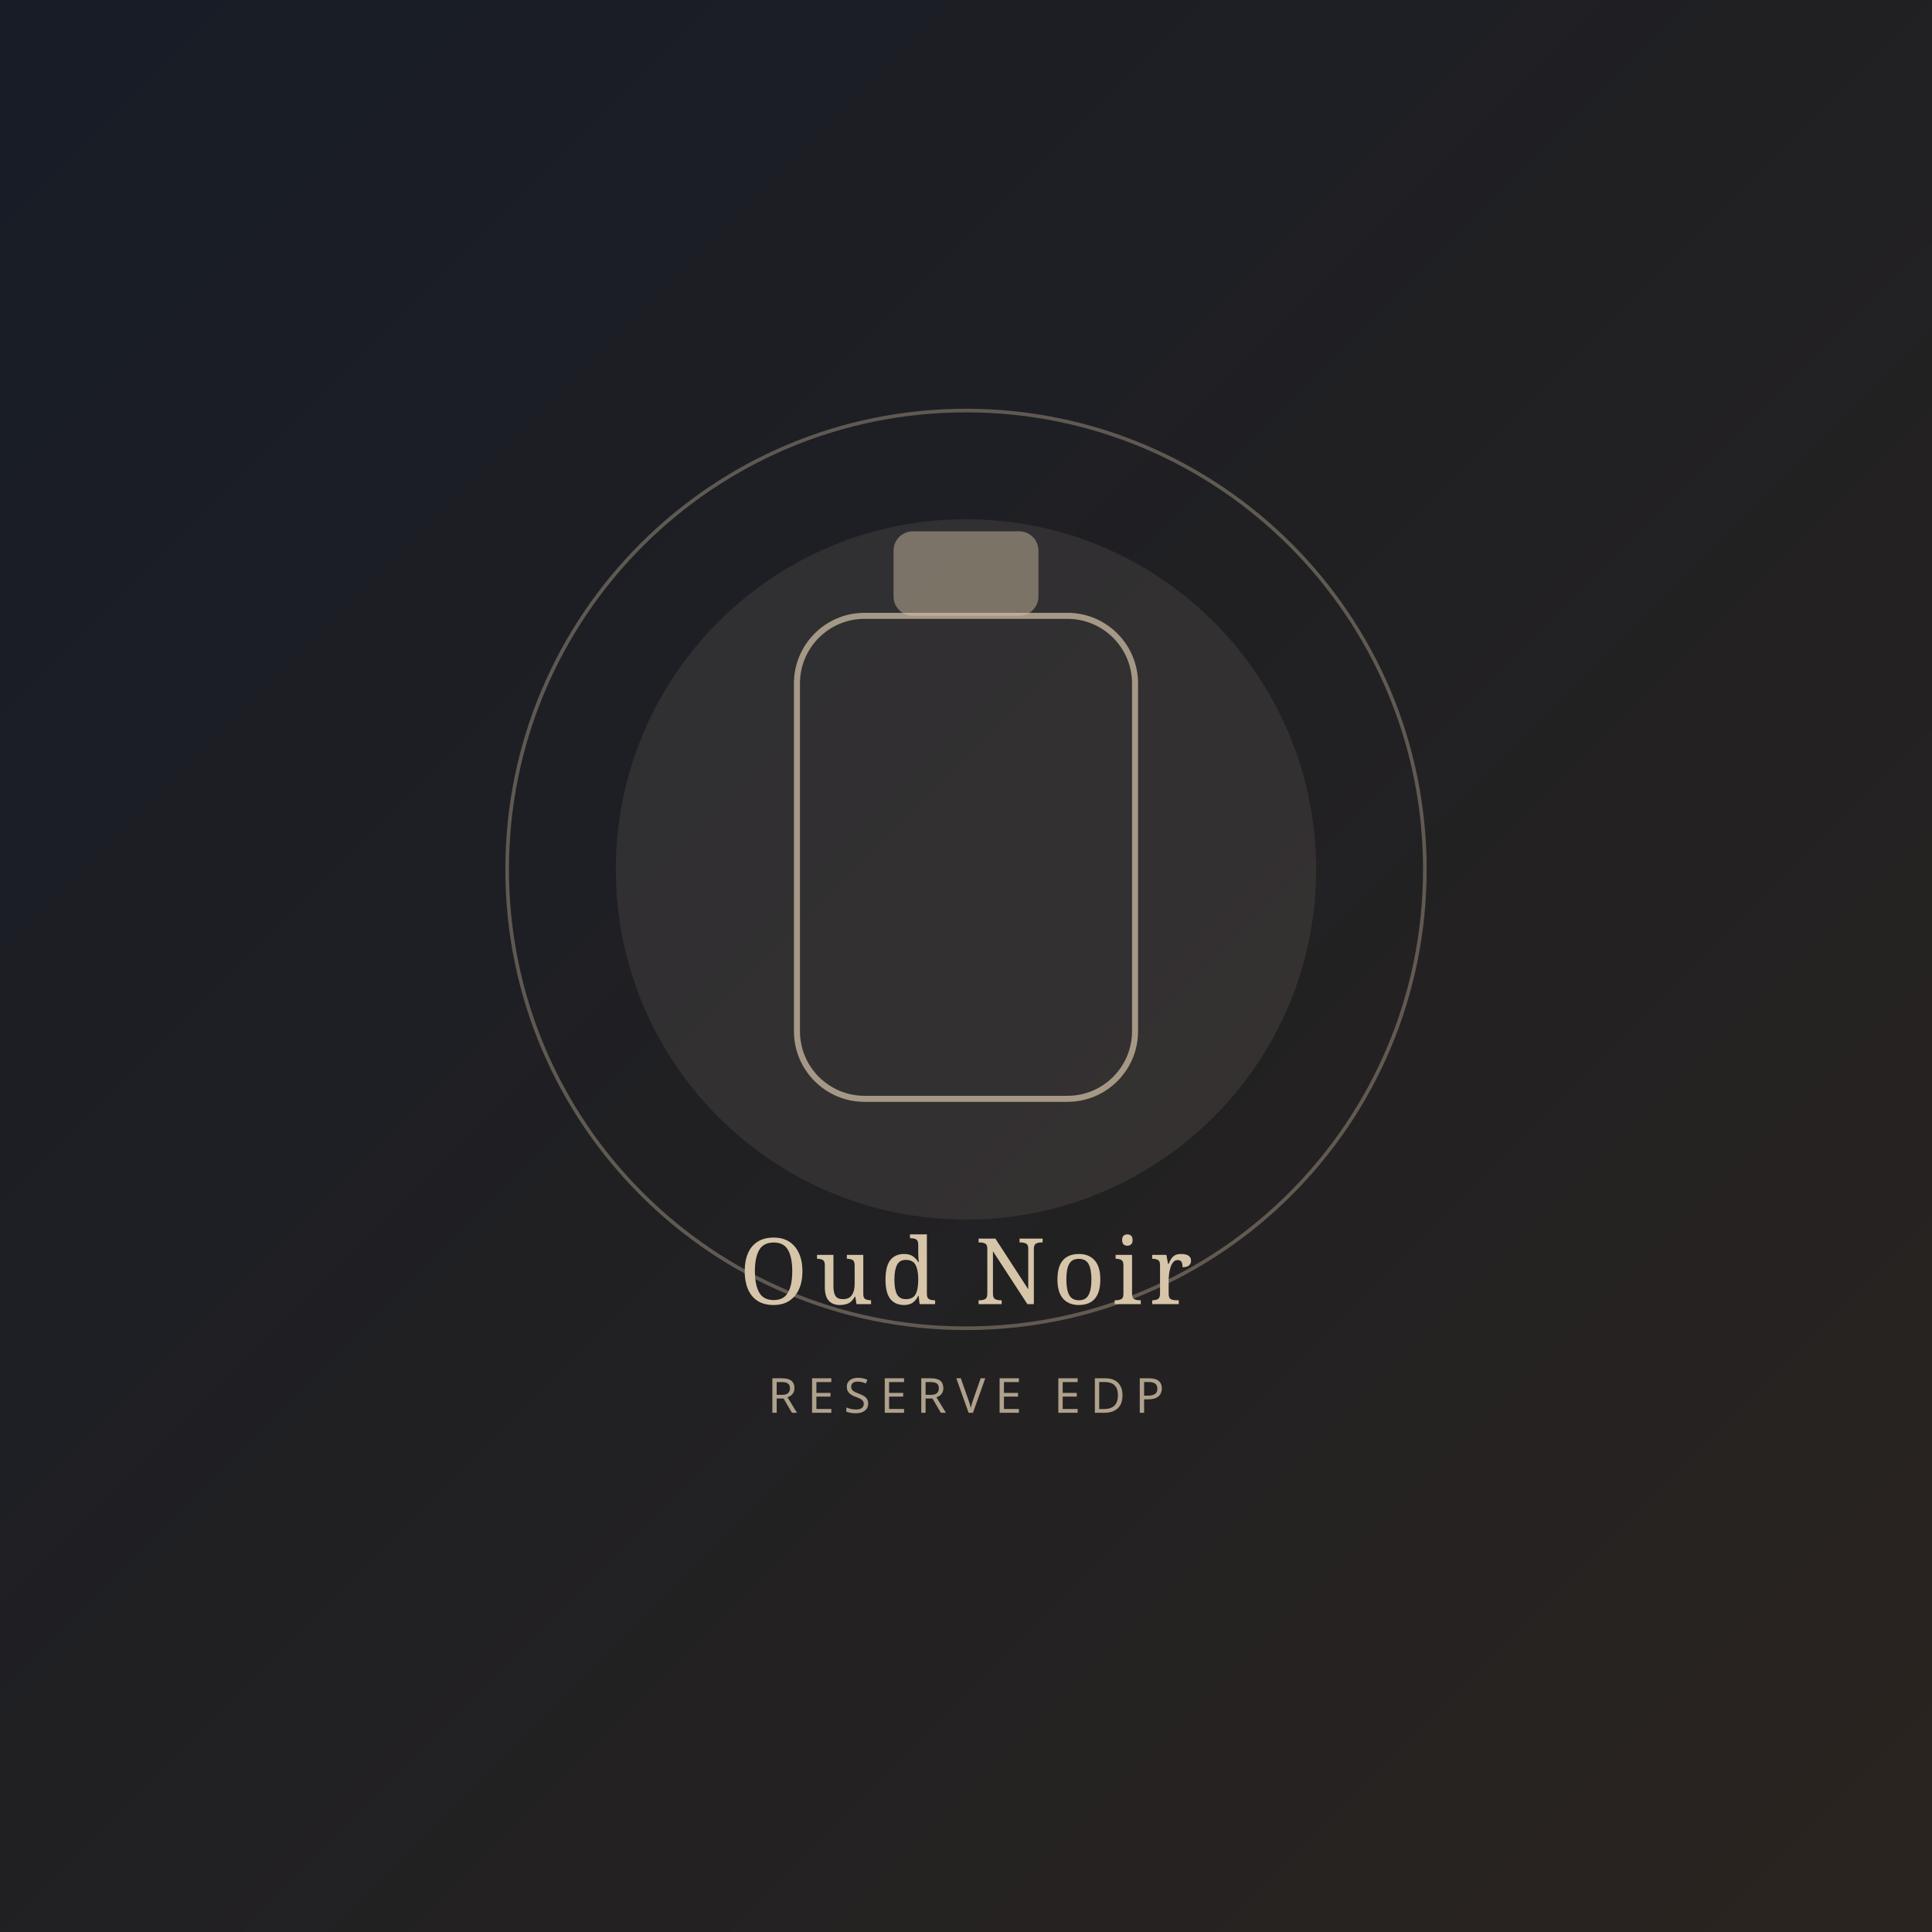
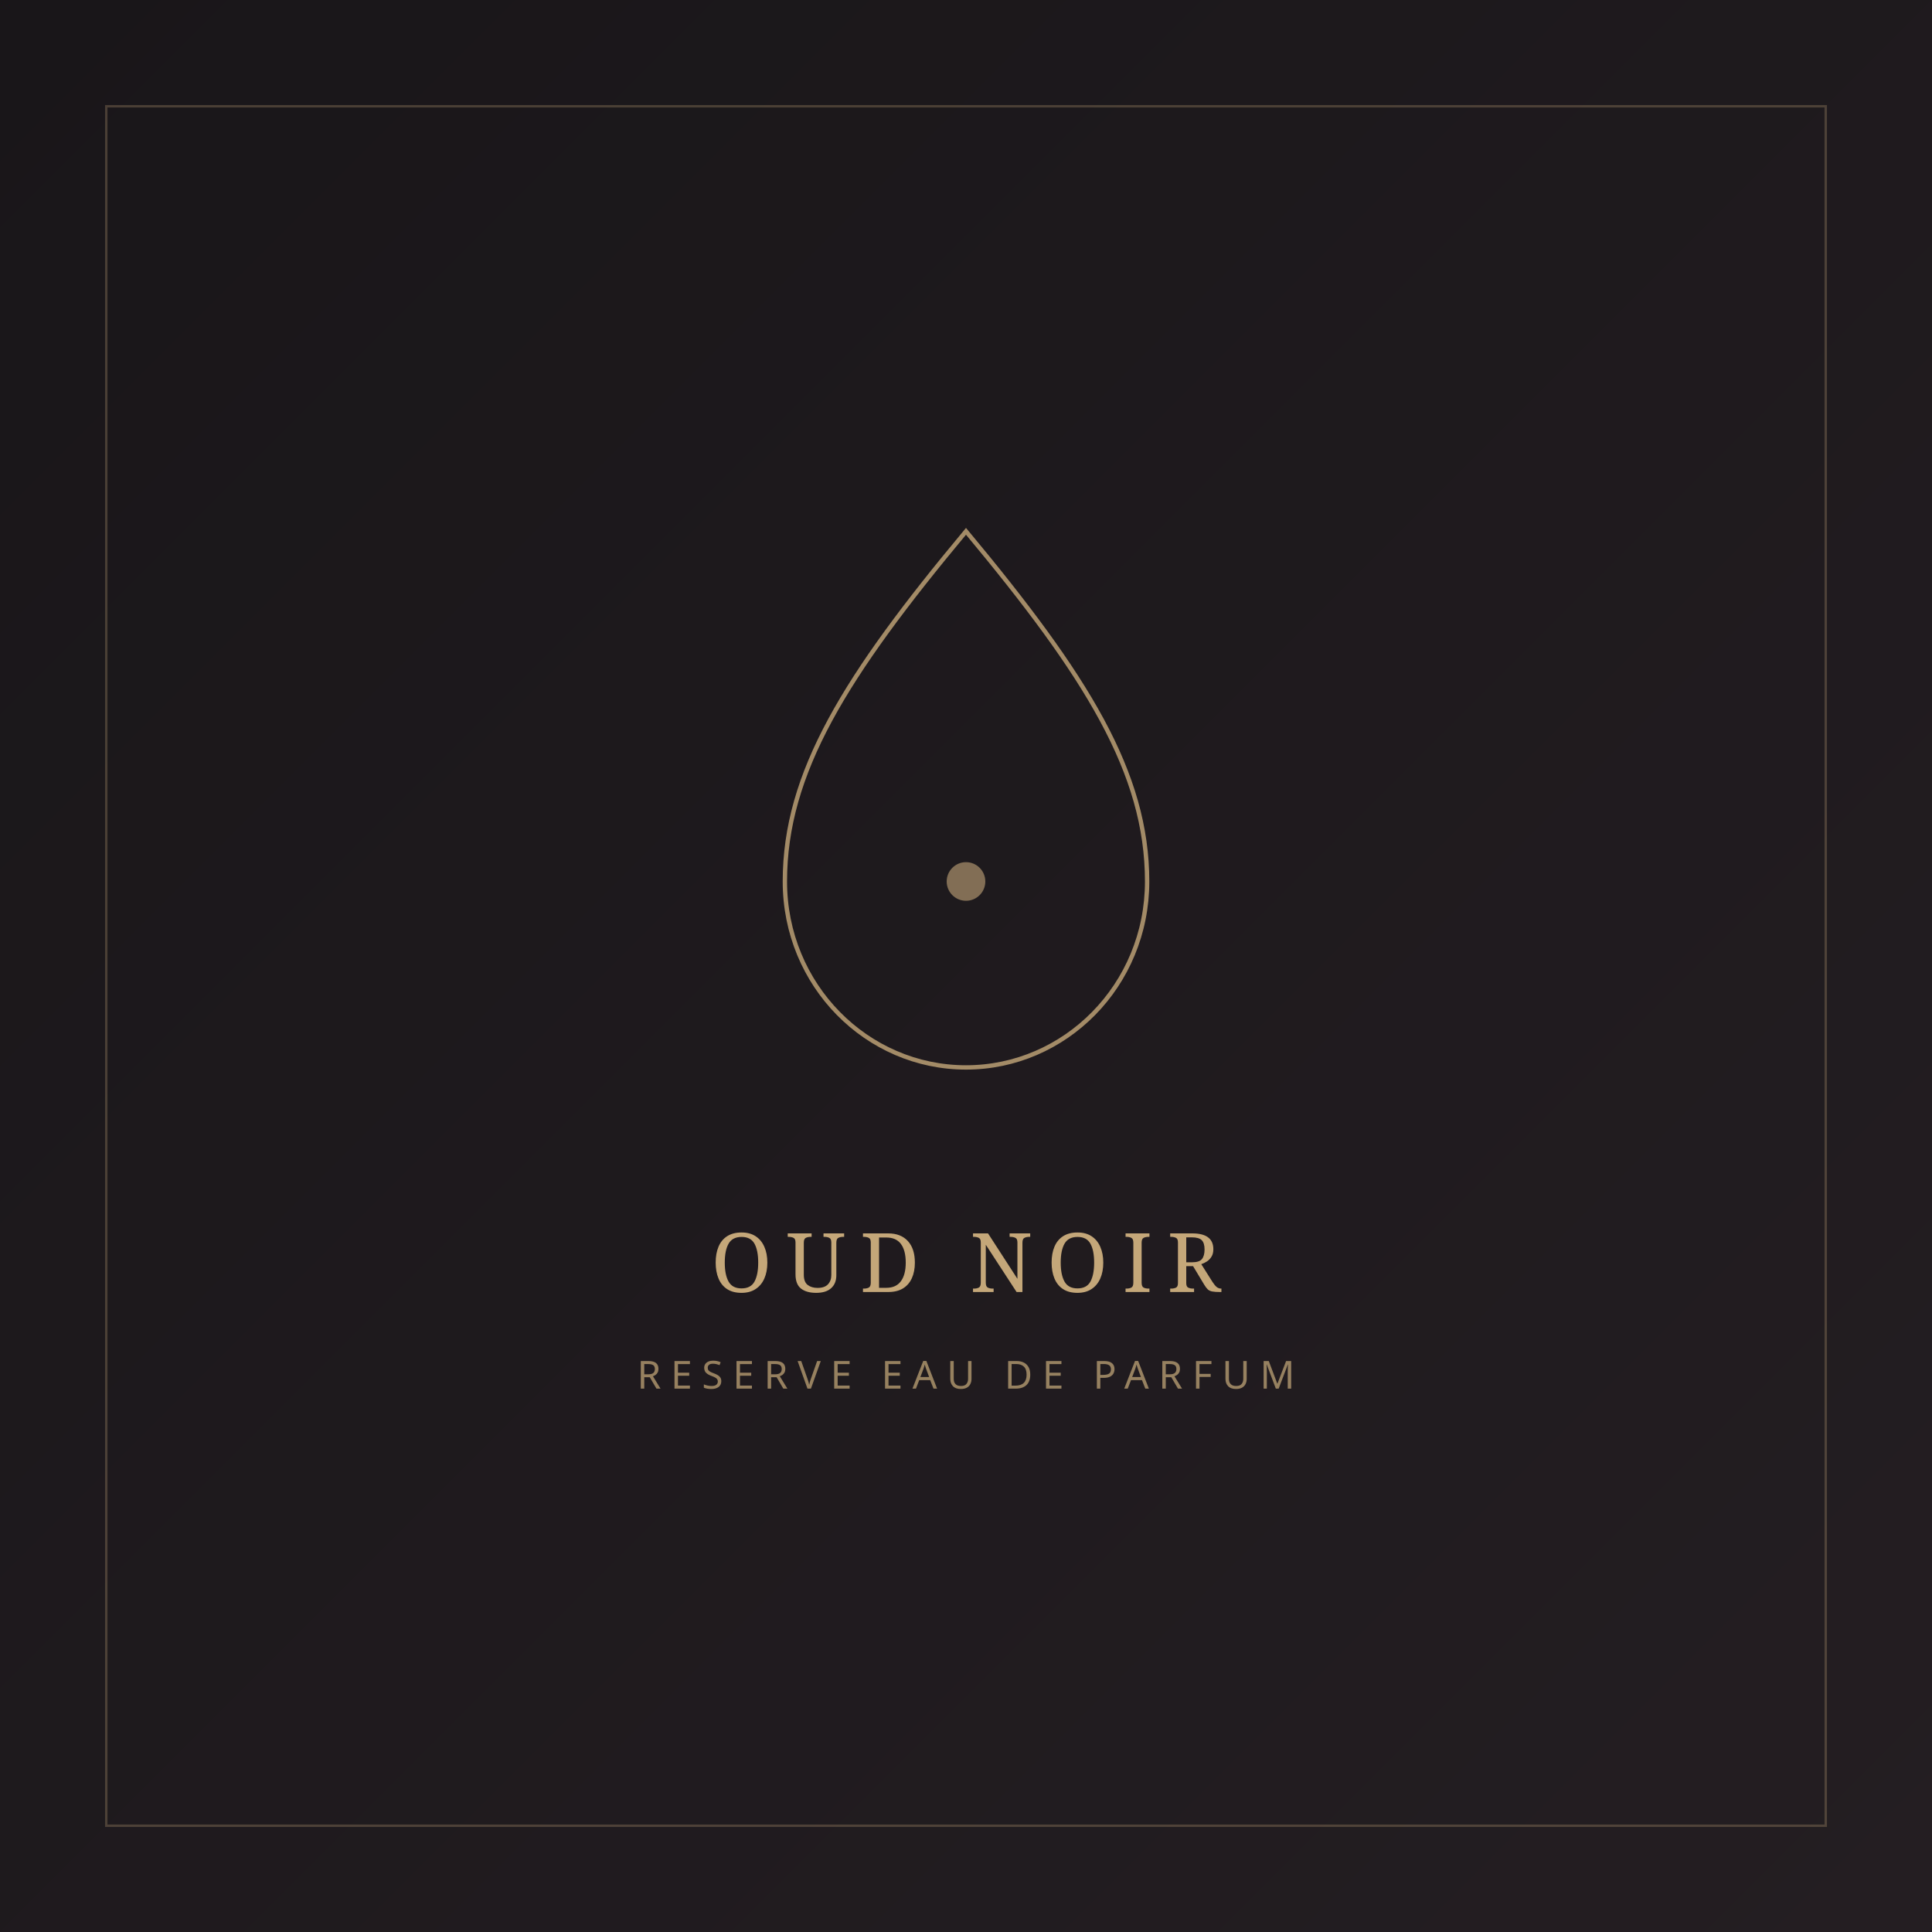
<svg xmlns="http://www.w3.org/2000/svg" viewBox="0 0 800 800">
  <defs>
    <linearGradient id="g" x1="0%" y1="0%" x2="100%" y2="100%">
-       <stop offset="0%" stop-color="#171c26" />
-       <stop offset="100%" stop-color="#2a2420" />
+       <stop offset="0%" stop-color="#191619" />
+       <stop offset="100%" stop-color="#241E22" />
    </linearGradient>
  </defs>
  <rect width="800" height="800" fill="url(#g)" />
-   <circle cx="400" cy="360" r="190" fill="none" stroke="#d6c5a9" stroke-width="1.5" opacity="0.35" />
-   <circle cx="400" cy="360" r="145" fill="#d6c5a9" opacity="0.1" />
-   <rect x="330" y="255" width="140" height="200" rx="28" fill="none" stroke="#d6c5a9" stroke-width="2.5" opacity="0.7" />
-   <rect x="370" y="220" width="60" height="35" rx="8" fill="#d6c5a9" opacity="0.45" />
-   <text x="400" y="540" text-anchor="middle" font-family="Georgia, serif" font-size="38" fill="#d6c5a9" letter-spacing="3">Oud Noir</text>
-   <text x="400" y="585" text-anchor="middle" font-family="sans-serif" font-size="20" fill="#d6c5a9" opacity="0.78" letter-spacing="4">RESERVE EDP</text>
+   <rect x="44" y="44" width="712" height="712" fill="none" stroke="#C4A779" stroke-width="1" opacity="0.28" />
+   <path d="M400 220 C350 280 325 320 325 365 C325 408 359 442 400 442 C441 442 475 408 475 365 C475 320 450 280 400 220 Z" fill="none" stroke="#C4A779" stroke-width="1.8" opacity="0.8" />
+   <circle cx="400" cy="365" r="8" fill="#C4A779" opacity="0.6" />
+   <text x="400" y="535" text-anchor="middle" font-family="Georgia, serif" font-size="34" fill="#C4A779" letter-spacing="6">OUD NOIR</text>
+   <text x="400" y="575" text-anchor="middle" font-family="sans-serif" font-size="16" fill="#C4A779" opacity="0.72" letter-spacing="4">RESERVE EAU DE PARFUM</text>
</svg>
